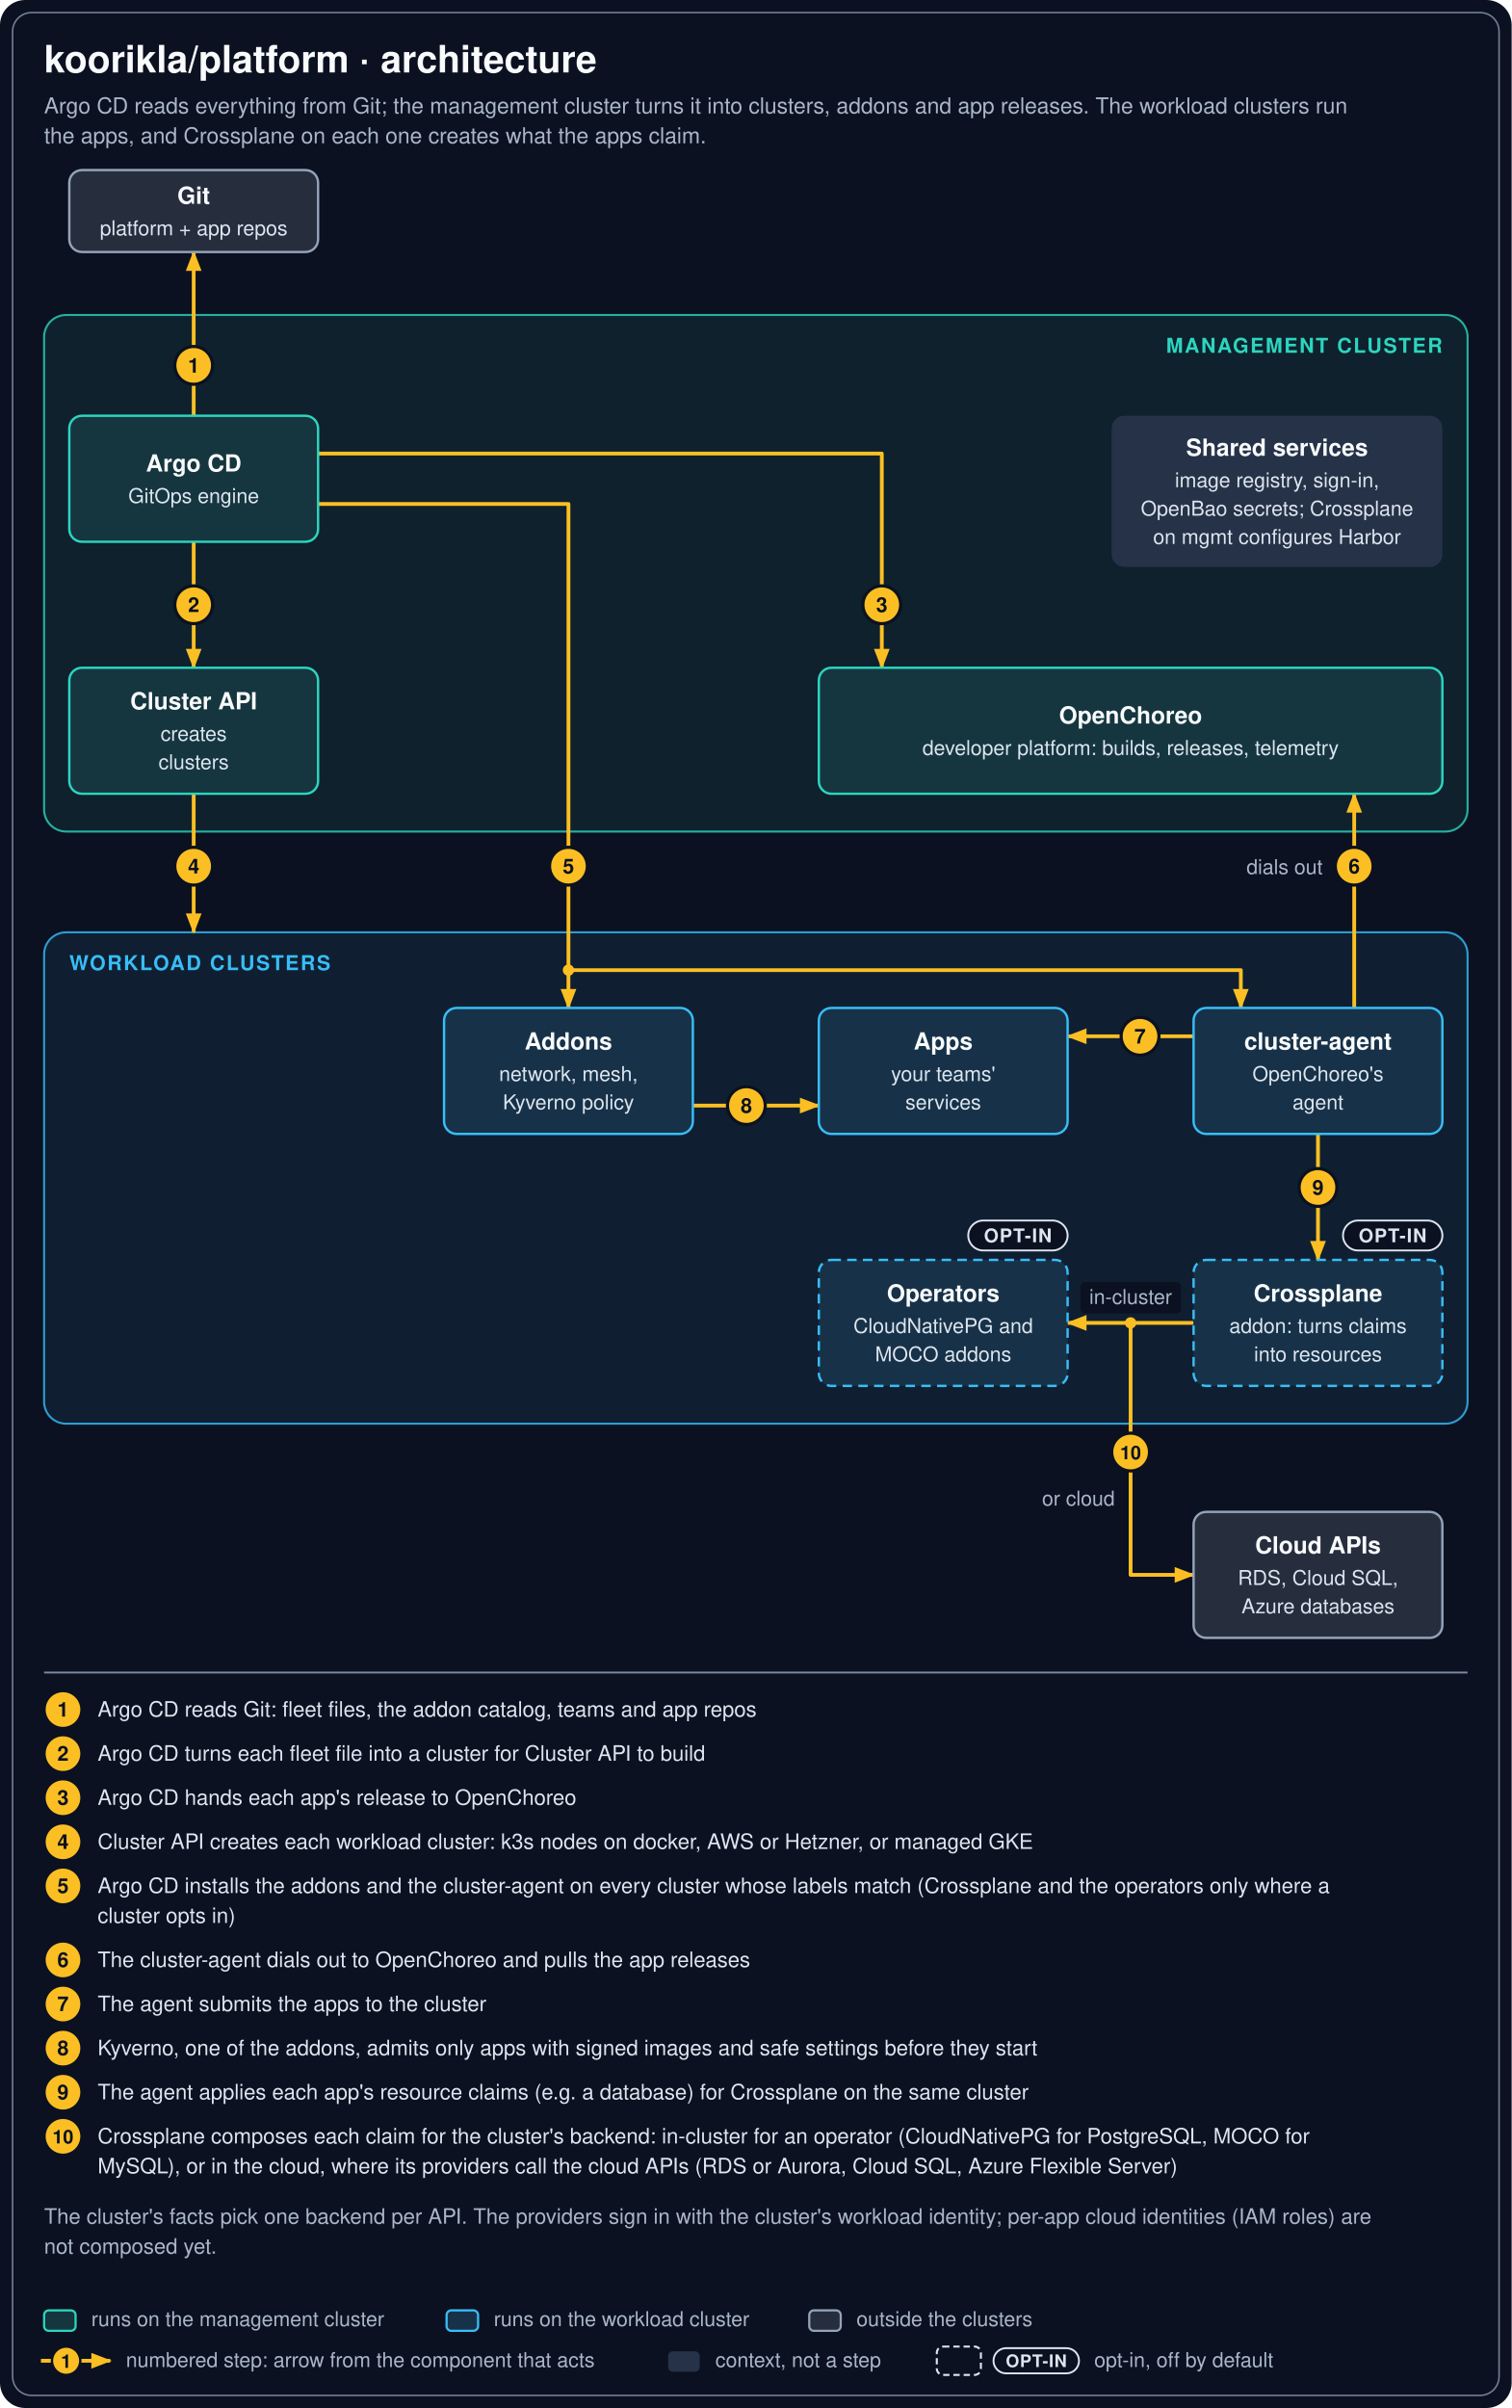
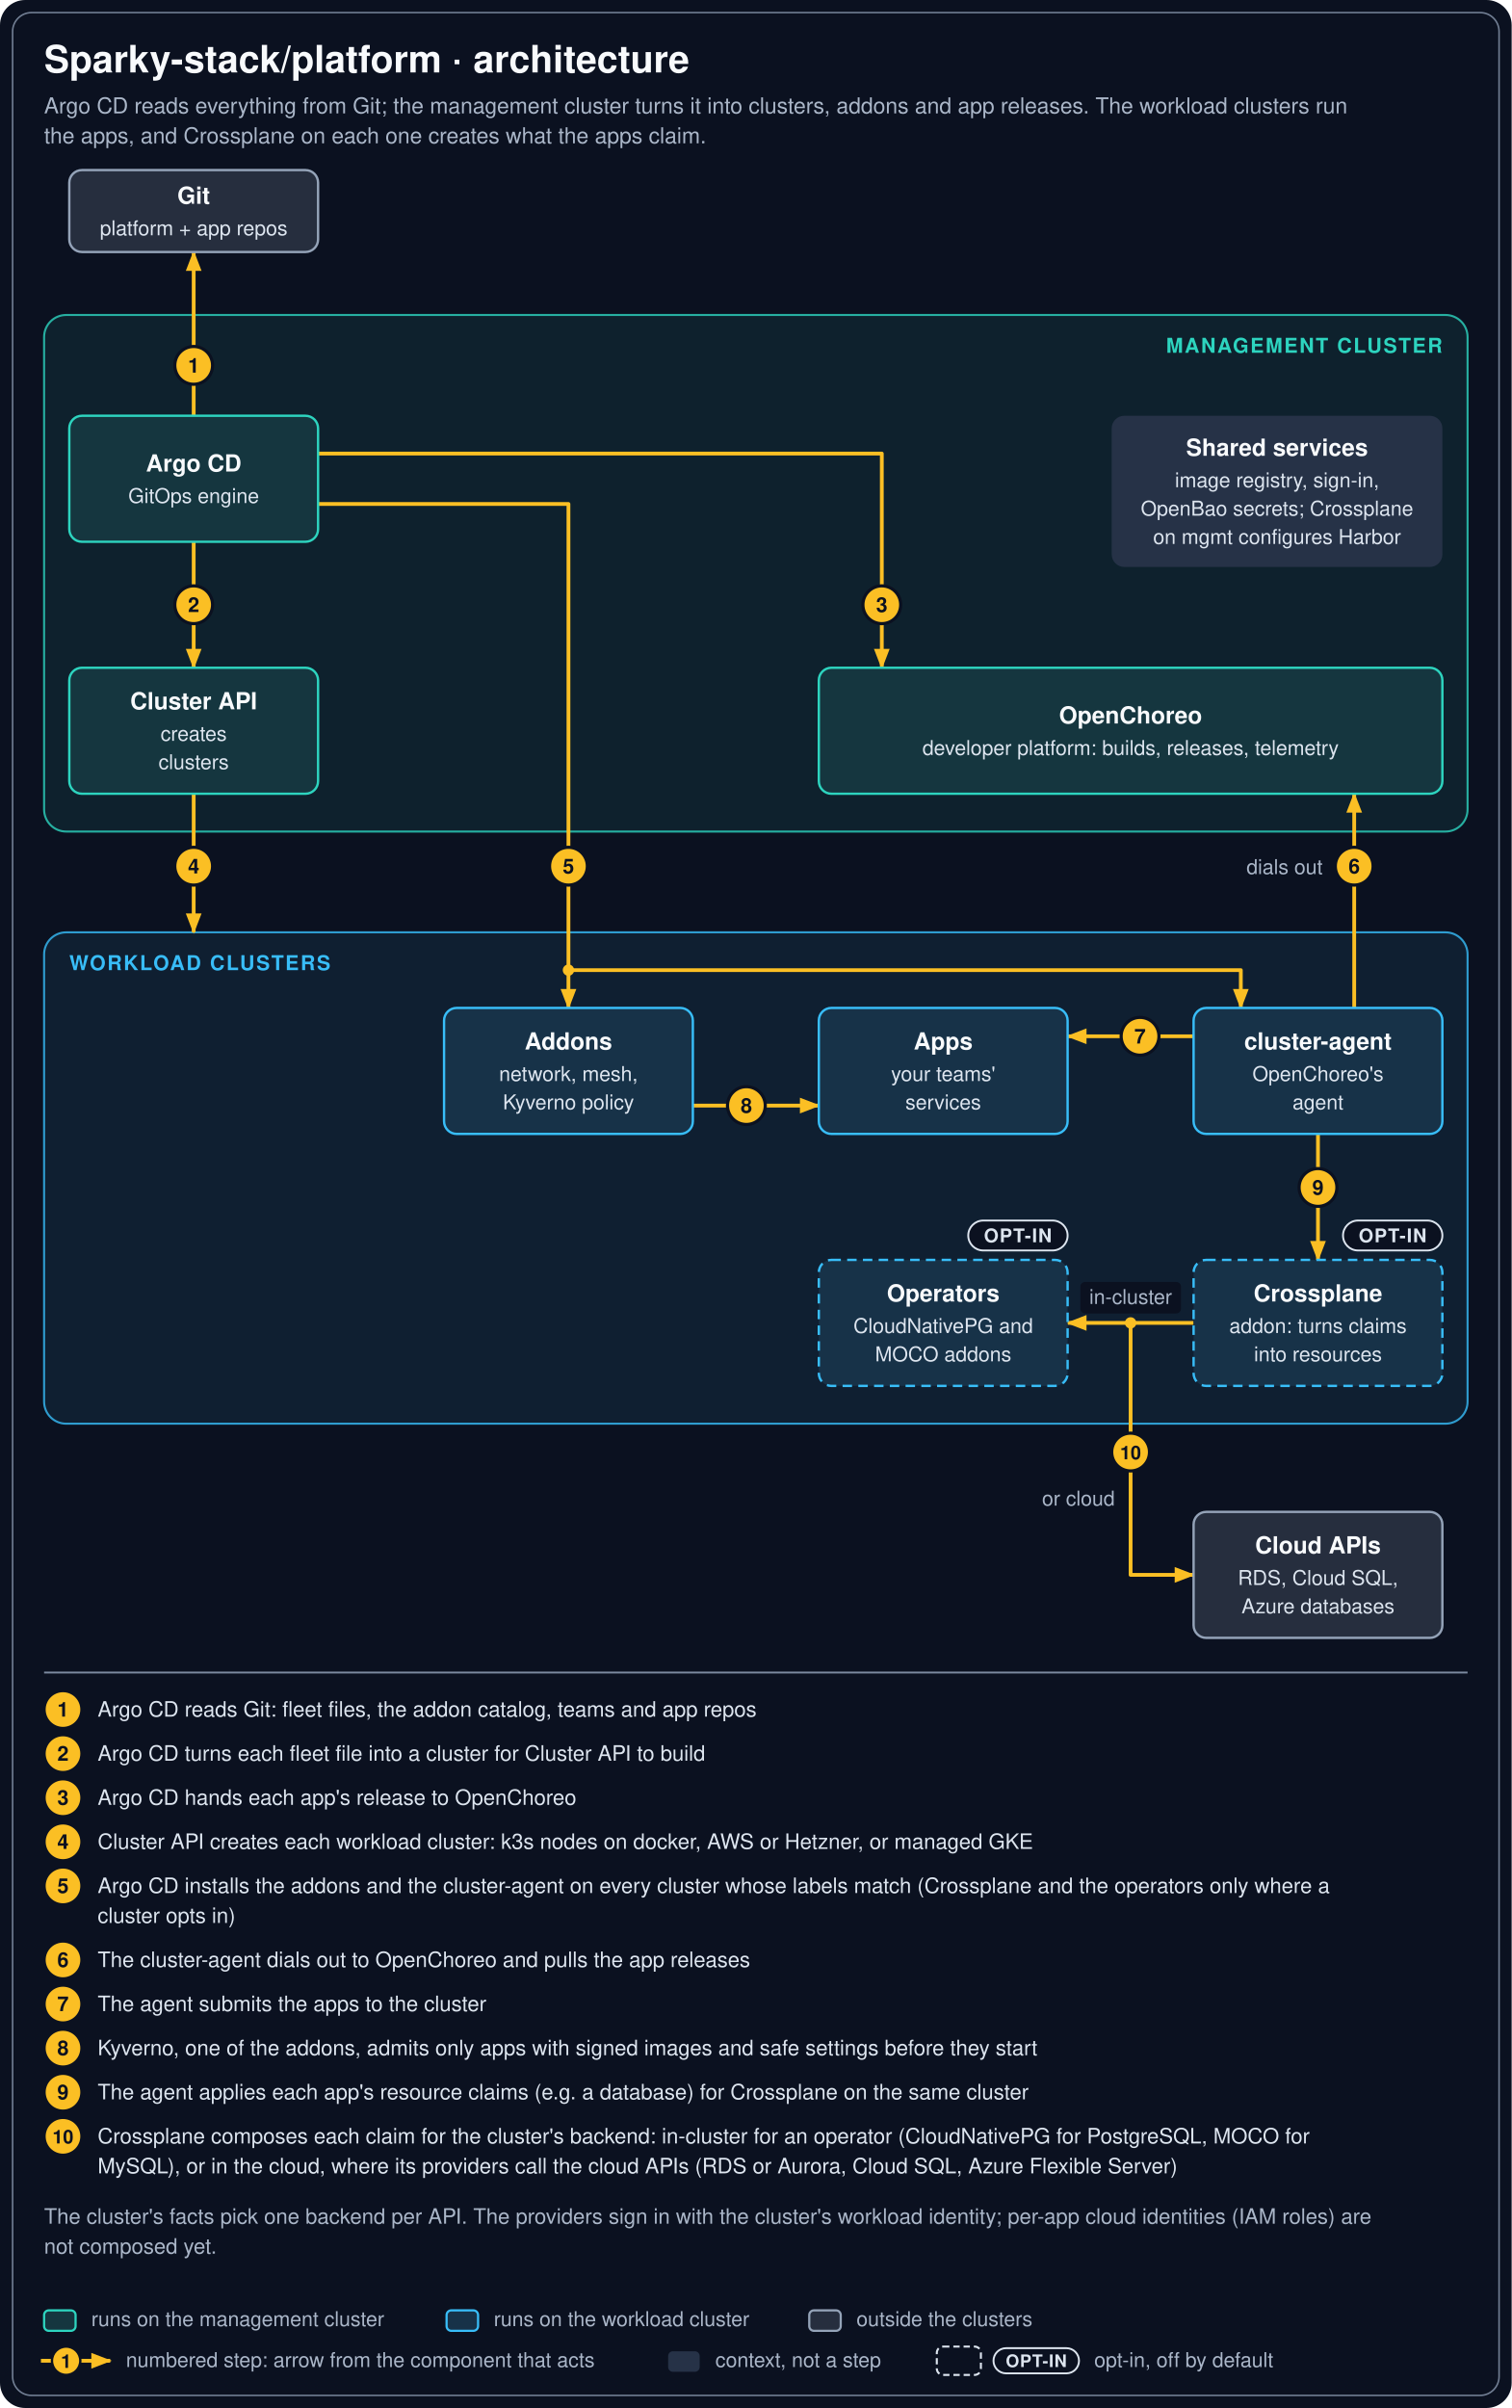
- <svg xmlns="http://www.w3.org/2000/svg" width="960" height="1529" viewBox="0 0 960 1529" role="img" aria-label="koorikla/platform · architecture">
+ <svg xmlns="http://www.w3.org/2000/svg" width="960" height="1529" viewBox="0 0 960 1529" role="img" aria-label="Sparky-stack/platform · architecture">
  <style>.s{font-family:'Segoe UI','Helvetica Neue',Helvetica,Arial,'Liberation Sans',sans-serif}.m{font-family:'JetBrains Mono',SFMono-Regular,Menlo,Consolas,'Liberation Mono',monospace}.fx{fill:none;stroke-width:3.4;stroke-linecap:round;stroke-dasharray:4 10;opacity:0;animation:fxdash .9s linear infinite,fxseq 13.50s linear infinite both}@keyframes fxdash{to{stroke-dashoffset:-14}}@keyframes fxseq{0%{opacity:0}3%{opacity:1}19.6%{opacity:1}24.6%{opacity:0}100%{opacity:0}}@media (prefers-reduced-motion:reduce){.fx{animation:none;opacity:0}}</style>
  <defs>
    <marker id="ahfbbf24" markerWidth="13" markerHeight="10" refX="12" refY="5" orient="auto" markerUnits="userSpaceOnUse">
      <path d="M0,0 L13,5 L0,10 z" fill="#fbbf24" />
    </marker>
    <marker id="asfbbf24" markerWidth="13" markerHeight="10" refX="1" refY="5" orient="auto" markerUnits="userSpaceOnUse">
      <path d="M13,0 L0,5 L13,10 z" fill="#fbbf24" />
    </marker>
  </defs>
  <rect width="960" height="1529" rx="16" fill="#0b1120" />
  <rect x="8" y="8" width="944" height="1513" rx="12" fill="none" stroke="#8b9ab0" stroke-opacity=".8" />
  <rect x="28" y="200" width="904" height="328" rx="14" fill="#0e212d" stroke="#2dd4bf" stroke-opacity=".8" stroke-width="1.3" />
  <text class="s" x="916.0" y="224.0" font-size="13" fill="#2dd4bf" font-weight="700" text-anchor="end" letter-spacing="1.0">MANAGEMENT CLUSTER</text>
  <rect x="28" y="592" width="904" height="312" rx="14" fill="#0f1f31" stroke="#38bdf8" stroke-opacity=".8" stroke-width="1.3" />
  <text class="s" x="44.0" y="616.0" font-size="13" fill="#38bdf8" font-weight="700" letter-spacing="1.0">WORKLOAD CLUSTERS</text>
  <path d="M 123.0 264.0 L 123.0 160.0" fill="none" stroke="#fbbf24" stroke-width="2.4" stroke-linejoin="round" marker-end="url(#ahfbbf24)" />
  <path d="M 123.0 344.0 L 123.0 424.0" fill="none" stroke="#fbbf24" stroke-width="2.4" stroke-linejoin="round" marker-end="url(#ahfbbf24)" />
  <path d="M 202.0 288.0 L 560.0 288.0 L 560.0 424.0" fill="none" stroke="#fbbf24" stroke-width="2.4" stroke-linejoin="round" marker-end="url(#ahfbbf24)" />
  <path d="M 123.0 504.0 L 123.0 592.0" fill="none" stroke="#fbbf24" stroke-width="2.4" stroke-linejoin="round" marker-end="url(#ahfbbf24)" />
  <path d="M 202.0 320.0 L 361.0 320.0 L 361.0 640.0" fill="none" stroke="#fbbf24" stroke-width="2.4" stroke-linejoin="round" marker-end="url(#ahfbbf24)" />
  <path d="M 361.0 616.0 L 788.0 616.0 L 788.0 640.0" fill="none" stroke="#fbbf24" stroke-width="2.4" stroke-linejoin="round" marker-end="url(#ahfbbf24)" />
  <path d="M 860.0 640.0 L 860.0 504.0" fill="none" stroke="#fbbf24" stroke-width="2.4" stroke-linejoin="round" marker-end="url(#ahfbbf24)" />
  <path d="M 758.0 658.0 L 678.0 658.0" fill="none" stroke="#fbbf24" stroke-width="2.4" stroke-linejoin="round" marker-end="url(#ahfbbf24)" />
  <path d="M 440.0 702.0 L 520.0 702.0" fill="none" stroke="#fbbf24" stroke-width="2.4" stroke-linejoin="round" marker-end="url(#ahfbbf24)" />
  <path d="M 837.0 720.0 L 837.0 800.0" fill="none" stroke="#fbbf24" stroke-width="2.4" stroke-linejoin="round" marker-end="url(#ahfbbf24)" />
  <path d="M 758.0 840.0 L 678.0 840.0" fill="none" stroke="#fbbf24" stroke-width="2.4" stroke-linejoin="round" marker-end="url(#ahfbbf24)" />
  <path d="M 718.0 840.0 L 718.0 1000.0 L 758.0 1000.0" fill="none" stroke="#fbbf24" stroke-width="2.4" stroke-linejoin="round" marker-end="url(#ahfbbf24)" />
  <path class="fx" d="M 123.0 264.0 L 123.0 160.0" stroke="#fde5a7" style="animation-delay:0s,0.00s" />
  <path class="fx" d="M 123.0 344.0 L 123.0 424.0" stroke="#fde5a7" style="animation-delay:0s,1.10s" />
  <path class="fx" d="M 202.0 288.0 L 560.0 288.0 L 560.0 424.0" stroke="#fde5a7" style="animation-delay:0s,2.20s" />
  <path class="fx" d="M 123.0 504.0 L 123.0 592.0" stroke="#fde5a7" style="animation-delay:0s,3.30s" />
  <path class="fx" d="M 202.0 320.0 L 361.0 320.0 L 361.0 640.0" stroke="#fde5a7" style="animation-delay:0s,4.40s" />
  <path class="fx" d="M 361.0 616.0 L 788.0 616.0 L 788.0 640.0" stroke="#fde5a7" style="animation-delay:0s,4.40s" />
  <path class="fx" d="M 860.0 640.0 L 860.0 504.0" stroke="#fde5a7" style="animation-delay:0s,5.50s" />
  <path class="fx" d="M 758.0 658.0 L 678.0 658.0" stroke="#fde5a7" style="animation-delay:0s,6.60s" />
  <path class="fx" d="M 440.0 702.0 L 520.0 702.0" stroke="#fde5a7" style="animation-delay:0s,7.70s" />
  <path class="fx" d="M 837.0 720.0 L 837.0 800.0" stroke="#fde5a7" style="animation-delay:0s,8.80s" />
  <path class="fx" d="M 758.0 840.0 L 678.0 840.0" stroke="#fde5a7" style="animation-delay:0s,9.90s" />
  <path class="fx" d="M 718.0 840.0 L 718.0 1000.0 L 758.0 1000.0" stroke="#fde5a7" style="animation-delay:0s,9.90s" />
  <rect x="44" y="108" width="158" height="52" rx="8" fill="#262e3e" stroke="#94a3b8" stroke-width="1.5" />
  <text class="s" x="123.0" y="129.4" font-size="15" fill="#f8fafc" font-weight="600" text-anchor="middle">Git</text>
  <text class="s" x="123.0" y="149.4" font-size="13" fill="#dde5ef" text-anchor="middle">platform + app repos</text>
  <rect x="44" y="264" width="158" height="80" rx="8" fill="#15363f" stroke="#2dd4bf" stroke-width="1.5" />
  <text class="s" x="123.0" y="299.4" font-size="15" fill="#f8fafc" font-weight="600" text-anchor="middle">Argo CD</text>
  <text class="s" x="123.0" y="319.4" font-size="13" fill="#dde5ef" text-anchor="middle">GitOps engine</text>
  <rect x="706" y="264" width="210" height="96" rx="8" fill="#263247" stroke="none" stroke-width="0" />
  <text class="s" x="811.0" y="289.4" font-size="15" fill="#f8fafc" font-weight="600" text-anchor="middle">Shared services</text>
  <text class="s" x="811.0" y="309.4" font-size="13" fill="#dde5ef" text-anchor="middle">image registry, sign-in,</text>
  <text class="s" x="811.0" y="327.4" font-size="13" fill="#dde5ef" text-anchor="middle">OpenBao secrets; Crossplane</text>
  <text class="s" x="811.0" y="345.4" font-size="13" fill="#dde5ef" text-anchor="middle">on mgmt configures Harbor</text>
  <rect x="44" y="424" width="158" height="80" rx="8" fill="#15363f" stroke="#2dd4bf" stroke-width="1.5" />
  <text class="s" x="123.0" y="450.4" font-size="15" fill="#f8fafc" font-weight="600" text-anchor="middle">Cluster API</text>
  <text class="s" x="123.0" y="470.4" font-size="13" fill="#dde5ef" text-anchor="middle">creates</text>
  <text class="s" x="123.0" y="488.4" font-size="13" fill="#dde5ef" text-anchor="middle">clusters</text>
  <rect x="520" y="424" width="396" height="80" rx="8" fill="#15363f" stroke="#2dd4bf" stroke-width="1.5" />
  <text class="s" x="718.0" y="459.4" font-size="15" fill="#f8fafc" font-weight="600" text-anchor="middle">OpenChoreo</text>
  <text class="s" x="718.0" y="479.4" font-size="13" fill="#dde5ef" text-anchor="middle">developer platform: builds, releases, telemetry</text>
  <rect x="282" y="640" width="158" height="80" rx="8" fill="#173248" stroke="#38bdf8" stroke-width="1.5" />
  <text class="s" x="361.0" y="666.4" font-size="15" fill="#f8fafc" font-weight="600" text-anchor="middle">Addons</text>
  <text class="s" x="361.0" y="686.4" font-size="13" fill="#dde5ef" text-anchor="middle">network, mesh,</text>
  <text class="s" x="361.0" y="704.4" font-size="13" fill="#dde5ef" text-anchor="middle">Kyverno policy</text>
  <rect x="520" y="640" width="158" height="80" rx="8" fill="#173248" stroke="#38bdf8" stroke-width="1.5" />
  <text class="s" x="599.0" y="666.4" font-size="15" fill="#f8fafc" font-weight="600" text-anchor="middle">Apps</text>
  <text class="s" x="599.0" y="686.4" font-size="13" fill="#dde5ef" text-anchor="middle">your teams'</text>
  <text class="s" x="599.0" y="704.4" font-size="13" fill="#dde5ef" text-anchor="middle">services</text>
  <rect x="758" y="640" width="158" height="80" rx="8" fill="#173248" stroke="#38bdf8" stroke-width="1.5" />
  <text class="s" x="837.0" y="666.4" font-size="15" fill="#f8fafc" font-weight="600" text-anchor="middle">cluster-agent</text>
  <text class="s" x="837.0" y="686.4" font-size="13" fill="#dde5ef" text-anchor="middle">OpenChoreo's</text>
  <text class="s" x="837.0" y="704.4" font-size="13" fill="#dde5ef" text-anchor="middle">agent</text>
  <rect x="520" y="800" width="158" height="80" rx="8" fill="#173248" stroke="#38bdf8" stroke-width="1.5" stroke-dasharray="6 4" />
  <text class="s" x="599.0" y="826.4" font-size="15" fill="#f8fafc" font-weight="600" text-anchor="middle">Operators</text>
  <text class="s" x="599.0" y="846.4" font-size="13" fill="#dde5ef" text-anchor="middle">CloudNativePG and</text>
  <text class="s" x="599.0" y="864.4" font-size="13" fill="#dde5ef" text-anchor="middle">MOCO addons</text>
  <rect x="614.9" y="775" width="63.1" height="19" rx="9.5" fill="#0b1120" stroke="#dde5ef" stroke-width="1.2" />
  <text class="s" x="646.4" y="788.8" font-size="12" font-weight="700" fill="#dde5ef" text-anchor="middle" letter-spacing="0.6">OPT-IN</text>
  <rect x="758" y="800" width="158" height="80" rx="8" fill="#173248" stroke="#38bdf8" stroke-width="1.5" stroke-dasharray="6 4" />
  <text class="s" x="837.0" y="826.4" font-size="15" fill="#f8fafc" font-weight="600" text-anchor="middle">Crossplane</text>
  <text class="s" x="837.0" y="846.4" font-size="13" fill="#dde5ef" text-anchor="middle">addon: turns claims</text>
  <text class="s" x="837.0" y="864.4" font-size="13" fill="#dde5ef" text-anchor="middle">into resources</text>
  <rect x="852.9" y="775" width="63.1" height="19" rx="9.5" fill="#0b1120" stroke="#dde5ef" stroke-width="1.2" />
  <text class="s" x="884.4" y="788.8" font-size="12" font-weight="700" fill="#dde5ef" text-anchor="middle" letter-spacing="0.6">OPT-IN</text>
  <rect x="758" y="960" width="158" height="80" rx="8" fill="#262e3e" stroke="#94a3b8" stroke-width="1.5" />
  <text class="s" x="837.0" y="986.4" font-size="15" fill="#f8fafc" font-weight="600" text-anchor="middle">Cloud APIs</text>
  <text class="s" x="837.0" y="1006.4" font-size="13" fill="#dde5ef" text-anchor="middle">RDS, Cloud SQL,</text>
  <text class="s" x="837.0" y="1024.4" font-size="13" fill="#dde5ef" text-anchor="middle">Azure databases</text>
-   <text class="s" x="28.0" y="46.0" font-size="24" fill="#f8fafc" font-weight="700">koorikla/platform · architecture</text>
+   <text class="s" x="28.0" y="46.0" font-size="24" fill="#f8fafc" font-weight="700">Sparky-stack/platform · architecture</text>
  <text class="s" x="28.0" y="72.0" font-size="14" fill="#aab6c8">Argo CD reads everything from Git; the management cluster turns it into clusters, addons and app releases. The workload clusters run</text>
  <text class="s" x="28.0" y="91.0" font-size="14" fill="#aab6c8">the apps, and Crossplane on each one creates what the apps claim.</text>
  <circle cx="123.0" cy="232.0" r="12" fill="#fbbf24" stroke="#0b1120" stroke-width="2" />
  <text class="s" x="123.0" y="236.6" font-size="13" font-weight="700" fill="#0b1120" text-anchor="middle">1</text>
  <circle cx="123.0" cy="384.0" r="12" fill="#fbbf24" stroke="#0b1120" stroke-width="2" />
  <text class="s" x="123.0" y="388.6" font-size="13" font-weight="700" fill="#0b1120" text-anchor="middle">2</text>
  <circle cx="560.0" cy="384.0" r="12" fill="#fbbf24" stroke="#0b1120" stroke-width="2" />
  <text class="s" x="560.0" y="388.6" font-size="13" font-weight="700" fill="#0b1120" text-anchor="middle">3</text>
  <circle cx="123.0" cy="550.0" r="12" fill="#fbbf24" stroke="#0b1120" stroke-width="2" />
  <text class="s" x="123.0" y="554.6" font-size="13" font-weight="700" fill="#0b1120" text-anchor="middle">4</text>
  <circle cx="361.0" cy="550.0" r="12" fill="#fbbf24" stroke="#0b1120" stroke-width="2" />
  <text class="s" x="361.0" y="554.6" font-size="13" font-weight="700" fill="#0b1120" text-anchor="middle">5</text>
  <circle cx="361.0" cy="616.0" r="3.6" fill="#fbbf24" />
  <rect x="784.7" y="541.0" width="59.3" height="20.0" rx="3" fill="#0b1120" />
  <text class="s" x="840.0" y="555.0" font-size="13" fill="#aab6c8" text-anchor="end">dials out</text>
  <circle cx="860.0" cy="550.0" r="12" fill="#fbbf24" stroke="#0b1120" stroke-width="2" />
  <text class="s" x="860.0" y="554.6" font-size="13" font-weight="700" fill="#0b1120" text-anchor="middle">6</text>
  <circle cx="724.0" cy="658.0" r="12" fill="#fbbf24" stroke="#0b1120" stroke-width="2" />
  <text class="s" x="724.0" y="662.6" font-size="13" font-weight="700" fill="#0b1120" text-anchor="middle">7</text>
  <circle cx="474.0" cy="702.0" r="12" fill="#fbbf24" stroke="#0b1120" stroke-width="2" />
  <text class="s" x="474.0" y="706.6" font-size="13" font-weight="700" fill="#0b1120" text-anchor="middle">8</text>
  <circle cx="837.0" cy="754.0" r="12" fill="#fbbf24" stroke="#0b1120" stroke-width="2" />
  <text class="s" x="837.0" y="758.6" font-size="13" font-weight="700" fill="#0b1120" text-anchor="middle">9</text>
  <rect x="686.1" y="814.0" width="63.9" height="20.0" rx="3" fill="#0b1120" />
  <text class="s" x="718.0" y="828.0" font-size="13" fill="#aab6c8" text-anchor="middle">in-cluster</text>
  <rect x="655.0" y="942.0" width="57.0" height="20.0" rx="3" fill="#0b1120" />
  <text class="s" x="708.0" y="956.0" font-size="13" fill="#aab6c8" text-anchor="end">or cloud</text>
  <circle cx="718.0" cy="922.0" r="12" fill="#fbbf24" stroke="#0b1120" stroke-width="2" />
  <text class="s" x="718.0" y="926.6" font-size="12" font-weight="700" fill="#0b1120" text-anchor="middle">10</text>
  <circle cx="718.0" cy="840.0" r="3.6" fill="#fbbf24" />
  <line x1="28" y1="1062" x2="932" y2="1062" stroke="#7c8aa0" stroke-width="1.2" />
  <circle cx="40" cy="1085.5" r="11" fill="#fbbf24" />
  <text class="s" x="40" y="1090" font-size="13" font-weight="700" fill="#0b1120" text-anchor="middle">1</text>
  <text class="s" x="62.0" y="1090.0" font-size="13.5" fill="#dde5ef">Argo CD reads Git: fleet files, the addon catalog, teams and app repos</text>
  <circle cx="40" cy="1113.5" r="11" fill="#fbbf24" />
  <text class="s" x="40" y="1118" font-size="13" font-weight="700" fill="#0b1120" text-anchor="middle">2</text>
  <text class="s" x="62.0" y="1118.0" font-size="13.5" fill="#dde5ef">Argo CD turns each fleet file into a cluster for Cluster API to build</text>
  <circle cx="40" cy="1141.5" r="11" fill="#fbbf24" />
  <text class="s" x="40" y="1146" font-size="13" font-weight="700" fill="#0b1120" text-anchor="middle">3</text>
  <text class="s" x="62.0" y="1146.0" font-size="13.5" fill="#dde5ef">Argo CD hands each app's release to OpenChoreo</text>
  <circle cx="40" cy="1169.5" r="11" fill="#fbbf24" />
  <text class="s" x="40" y="1174" font-size="13" font-weight="700" fill="#0b1120" text-anchor="middle">4</text>
  <text class="s" x="62.0" y="1174.0" font-size="13.5" fill="#dde5ef">Cluster API creates each workload cluster: k3s nodes on docker, AWS or Hetzner, or managed GKE</text>
  <circle cx="40" cy="1197.5" r="11" fill="#fbbf24" />
  <text class="s" x="40" y="1202" font-size="13" font-weight="700" fill="#0b1120" text-anchor="middle">5</text>
  <text class="s" x="62.0" y="1202.0" font-size="13.5" fill="#dde5ef">Argo CD installs the addons and the cluster-agent on every cluster whose labels match (Crossplane and the operators only where a</text>
  <text class="s" x="62.0" y="1221.0" font-size="13.5" fill="#dde5ef">cluster opts in)</text>
  <circle cx="40" cy="1244.5" r="11" fill="#fbbf24" />
  <text class="s" x="40" y="1249" font-size="13" font-weight="700" fill="#0b1120" text-anchor="middle">6</text>
  <text class="s" x="62.0" y="1249.0" font-size="13.5" fill="#dde5ef">The cluster-agent dials out to OpenChoreo and pulls the app releases</text>
  <circle cx="40" cy="1272.5" r="11" fill="#fbbf24" />
  <text class="s" x="40" y="1277" font-size="13" font-weight="700" fill="#0b1120" text-anchor="middle">7</text>
  <text class="s" x="62.0" y="1277.0" font-size="13.5" fill="#dde5ef">The agent submits the apps to the cluster</text>
  <circle cx="40" cy="1300.5" r="11" fill="#fbbf24" />
  <text class="s" x="40" y="1305" font-size="13" font-weight="700" fill="#0b1120" text-anchor="middle">8</text>
  <text class="s" x="62.0" y="1305.0" font-size="13.5" fill="#dde5ef">Kyverno, one of the addons, admits only apps with signed images and safe settings before they start</text>
  <circle cx="40" cy="1328.5" r="11" fill="#fbbf24" />
  <text class="s" x="40" y="1333" font-size="13" font-weight="700" fill="#0b1120" text-anchor="middle">9</text>
  <text class="s" x="62.0" y="1333.0" font-size="13.5" fill="#dde5ef">The agent applies each app's resource claims (e.g. a database) for Crossplane on the same cluster</text>
  <circle cx="40" cy="1356.5" r="11" fill="#fbbf24" />
  <text class="s" x="40" y="1361" font-size="12" font-weight="700" fill="#0b1120" text-anchor="middle">10</text>
  <text class="s" x="62.0" y="1361.0" font-size="13.5" fill="#dde5ef">Crossplane composes each claim for the cluster's backend: in-cluster for an operator (CloudNativePG for PostgreSQL, MOCO for</text>
  <text class="s" x="62.0" y="1380.0" font-size="13.5" fill="#dde5ef">MySQL), or in the cloud, where its providers call the cloud APIs (RDS or Aurora, Cloud SQL, Azure Flexible Server)</text>
  <text class="s" x="28.0" y="1412.0" font-size="13.5" fill="#aab6c8">The cluster's facts pick one backend per API. The providers sign in with the cluster's workload identity; per-app cloud identities (IAM roles) are</text>
  <text class="s" x="28.0" y="1431.0" font-size="13.5" fill="#aab6c8">not composed yet.</text>
  <rect x="28" y="1467" width="20" height="13" rx="3" fill="#15363f" stroke="#2dd4bf" stroke-width="1.4" />
  <text class="s" x="58.0" y="1477.0" font-size="13" fill="#aab6c8">runs on the management cluster</text>
  <rect x="283.605" y="1467" width="20" height="13" rx="3" fill="#173248" stroke="#38bdf8" stroke-width="1.4" />
  <text class="s" x="313.6" y="1477.0" font-size="13" fill="#aab6c8">runs on the workload cluster</text>
  <rect x="513.924" y="1467" width="20" height="13" rx="3" fill="#262e3e" stroke="#94a3b8" stroke-width="1.4" />
  <text class="s" x="543.9" y="1477.0" font-size="13" fill="#aab6c8">outside the clusters</text>
  <path d="M 26 1499 L 70 1499" stroke="#fbbf24" stroke-width="2.4" marker-end="url(#ahfbbf24)" />
  <circle cx="42" cy="1499" r="9" fill="#fbbf24" stroke="#0b1120" stroke-width="1.5" />
  <text class="s" x="42" y="1503.5" font-size="12" font-weight="700" fill="#0b1120" text-anchor="middle">1</text>
  <text class="s" x="80.0" y="1503.0" font-size="13" fill="#aab6c8">numbered step: arrow from the component that acts</text>
  <rect x="424.32" y="1493" width="20" height="13" rx="3" fill="#263247" />
  <text class="s" x="454.3" y="1503.0" font-size="13" fill="#aab6c8">context, not a step</text>
  <g>
    <rect x="594.93" y="1490" width="28" height="18" rx="4" fill="none" stroke="#dde5ef" stroke-width="1.3" stroke-dasharray="4 2.5" />
    <rect x="630.93" y="1491" width="54.3" height="16" rx="8" fill="none" stroke="#dde5ef" stroke-width="1.2" />
    <text class="s" x="658.1" y="1503" font-size="11" font-weight="700" fill="#dde5ef" text-anchor="middle" letter-spacing="0.4">OPT-IN</text>
  </g>
  <text class="s" x="694.9" y="1503.0" font-size="13" fill="#aab6c8">opt-in, off by default</text>
</svg>
